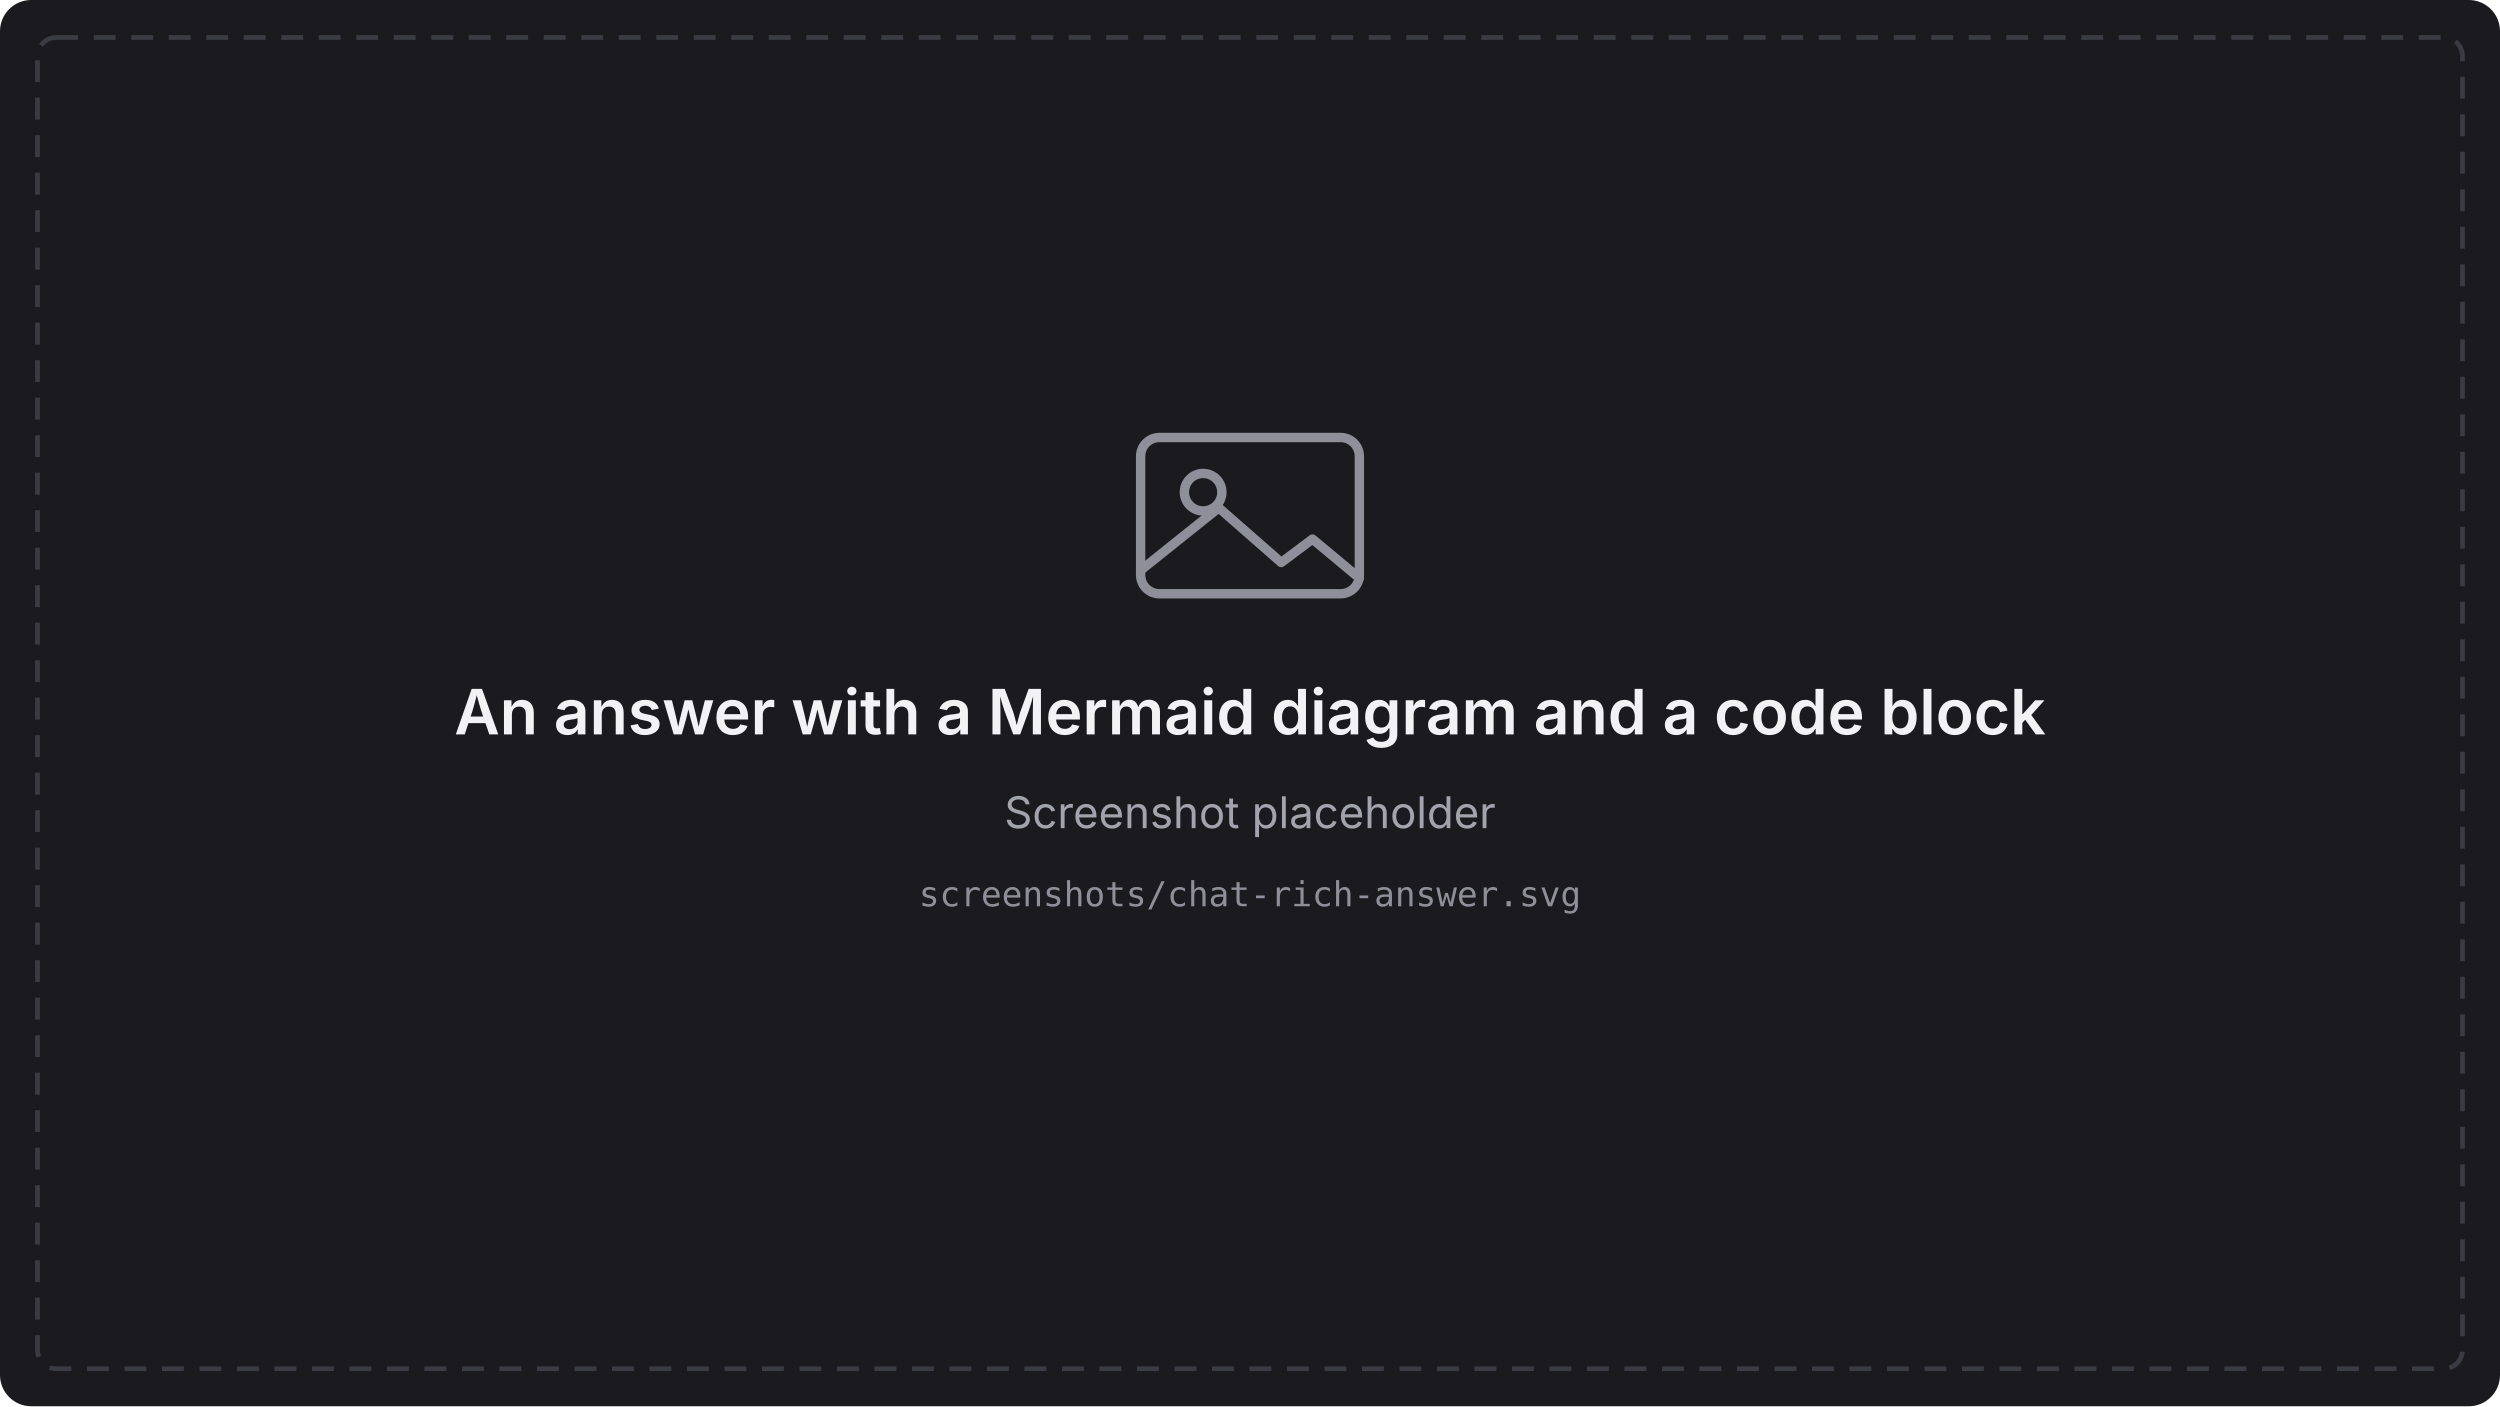
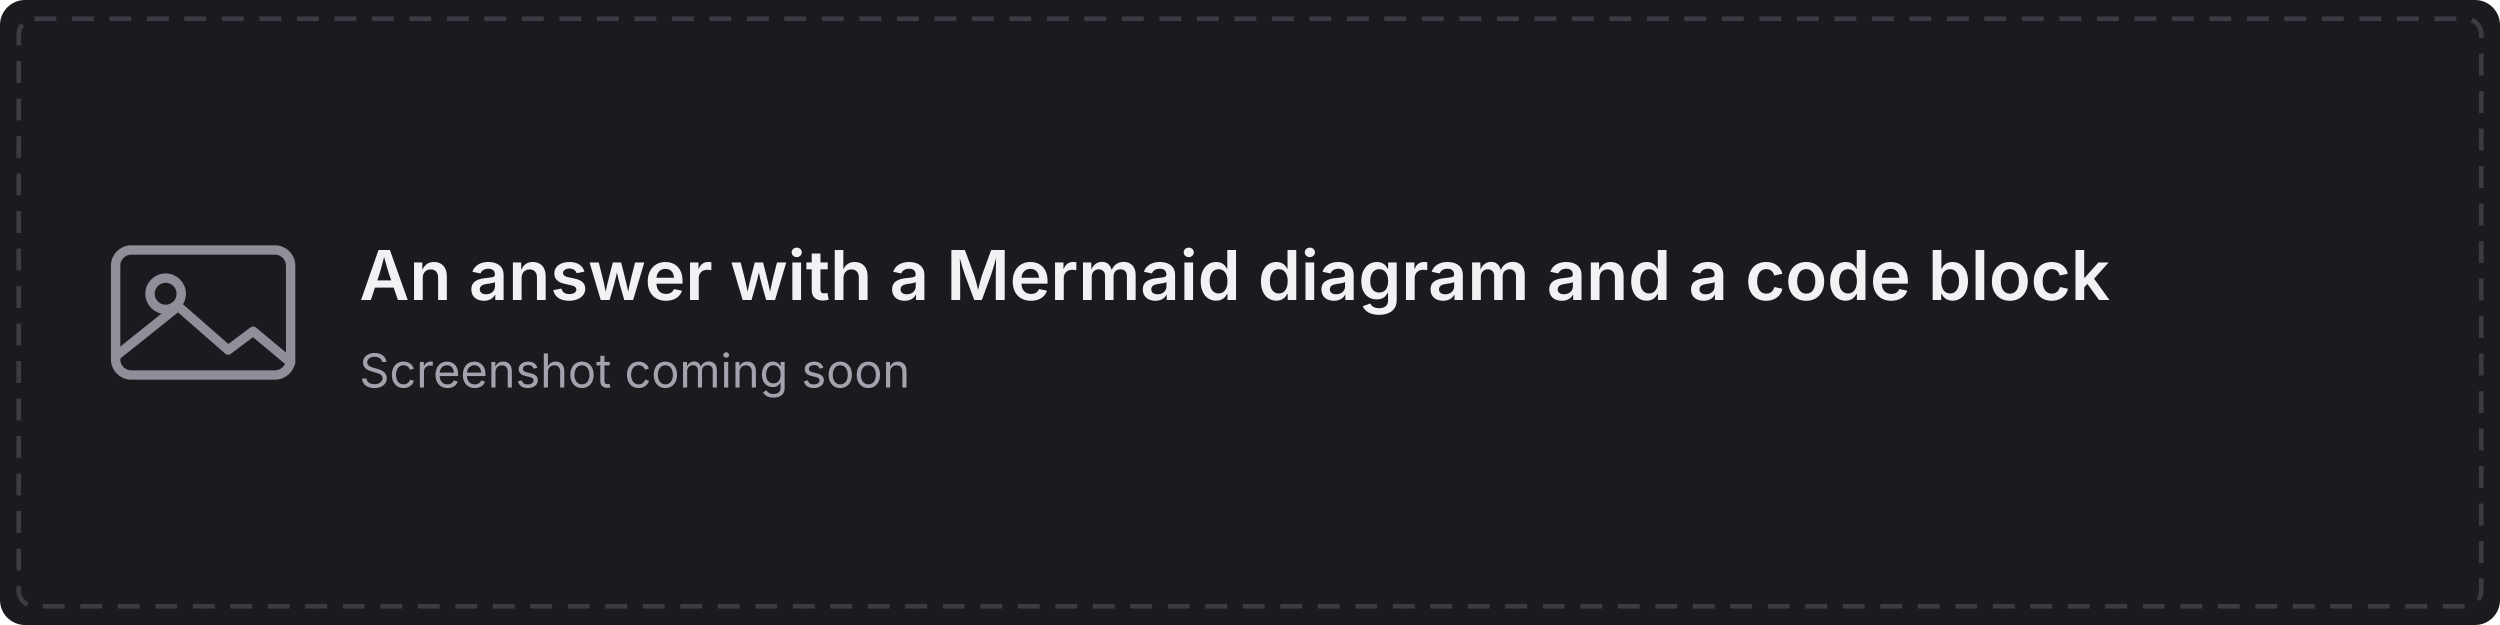
- <svg xmlns="http://www.w3.org/2000/svg" viewBox="0 0 1600 900" role="img" aria-label="Screenshot placeholder: An answer with a Mermaid diagram and a code block">
-   <rect width="1600" height="900" rx="20" fill="#1a1a1f" />
-   <rect x="24" y="24" width="1552" height="852" rx="12" fill="none" stroke="#3b3b44" stroke-width="3" stroke-dasharray="14 10" />
-   <g transform="translate(800 330)" fill="none" stroke="#8f8f99" stroke-width="6" stroke-linecap="round" stroke-linejoin="round">
-     <rect x="-70" y="-50" width="140" height="100" rx="12" />
-     <circle cx="-30" cy="-15" r="12" />
-     <path d="M -70 35 L -20 -5 L 20 30 L 40 15 L 70 40" />
+ <svg xmlns="http://www.w3.org/2000/svg" viewBox="0 0 1600 400" role="img" aria-label="An answer with a Mermaid diagram and a code block">
+   <rect width="1600" height="400" rx="16" fill="#1a1a1f" />
+   <rect x="12" y="12" width="1576" height="376" rx="10" fill="none" stroke="#3b3b44" stroke-width="3" stroke-dasharray="14 10" />
+   <g transform="translate(130 200)" fill="none" stroke="#8f8f99" stroke-width="6" stroke-linecap="round" stroke-linejoin="round">
+     <rect x="-56" y="-40" width="112" height="80" rx="10" />
+     <circle cx="-24" cy="-12" r="10" />
+     <path d="M -56 28 L -16 -4 L 16 24 L 32 12 L 56 32" />
  </g>
-   <g font-family="Inter, system-ui, -apple-system, Segoe UI, sans-serif" text-anchor="middle">
-     <text x="800" y="470" font-size="40" font-weight="600" fill="#f2f2f5">An answer with a Mermaid diagram and a code block</text>
-     <text x="800" y="530" font-size="28" fill="#a3a3ad">Screenshot placeholder</text>
-     <text x="800" y="580" font-size="22" fill="#8f8f99" font-family="IBM Plex Mono, ui-monospace, monospace">screenshots/chat-rich-answer.svg</text>
+   <g font-family="Inter, system-ui, -apple-system, Segoe UI, sans-serif">
+     <text x="230" y="192" font-size="44" font-weight="600" fill="#f2f2f5">An answer with a Mermaid diagram and a code block</text>
+     <text x="230" y="248" font-size="30" fill="#a3a3ad">Screenshot coming soon</text>
  </g>
</svg>
